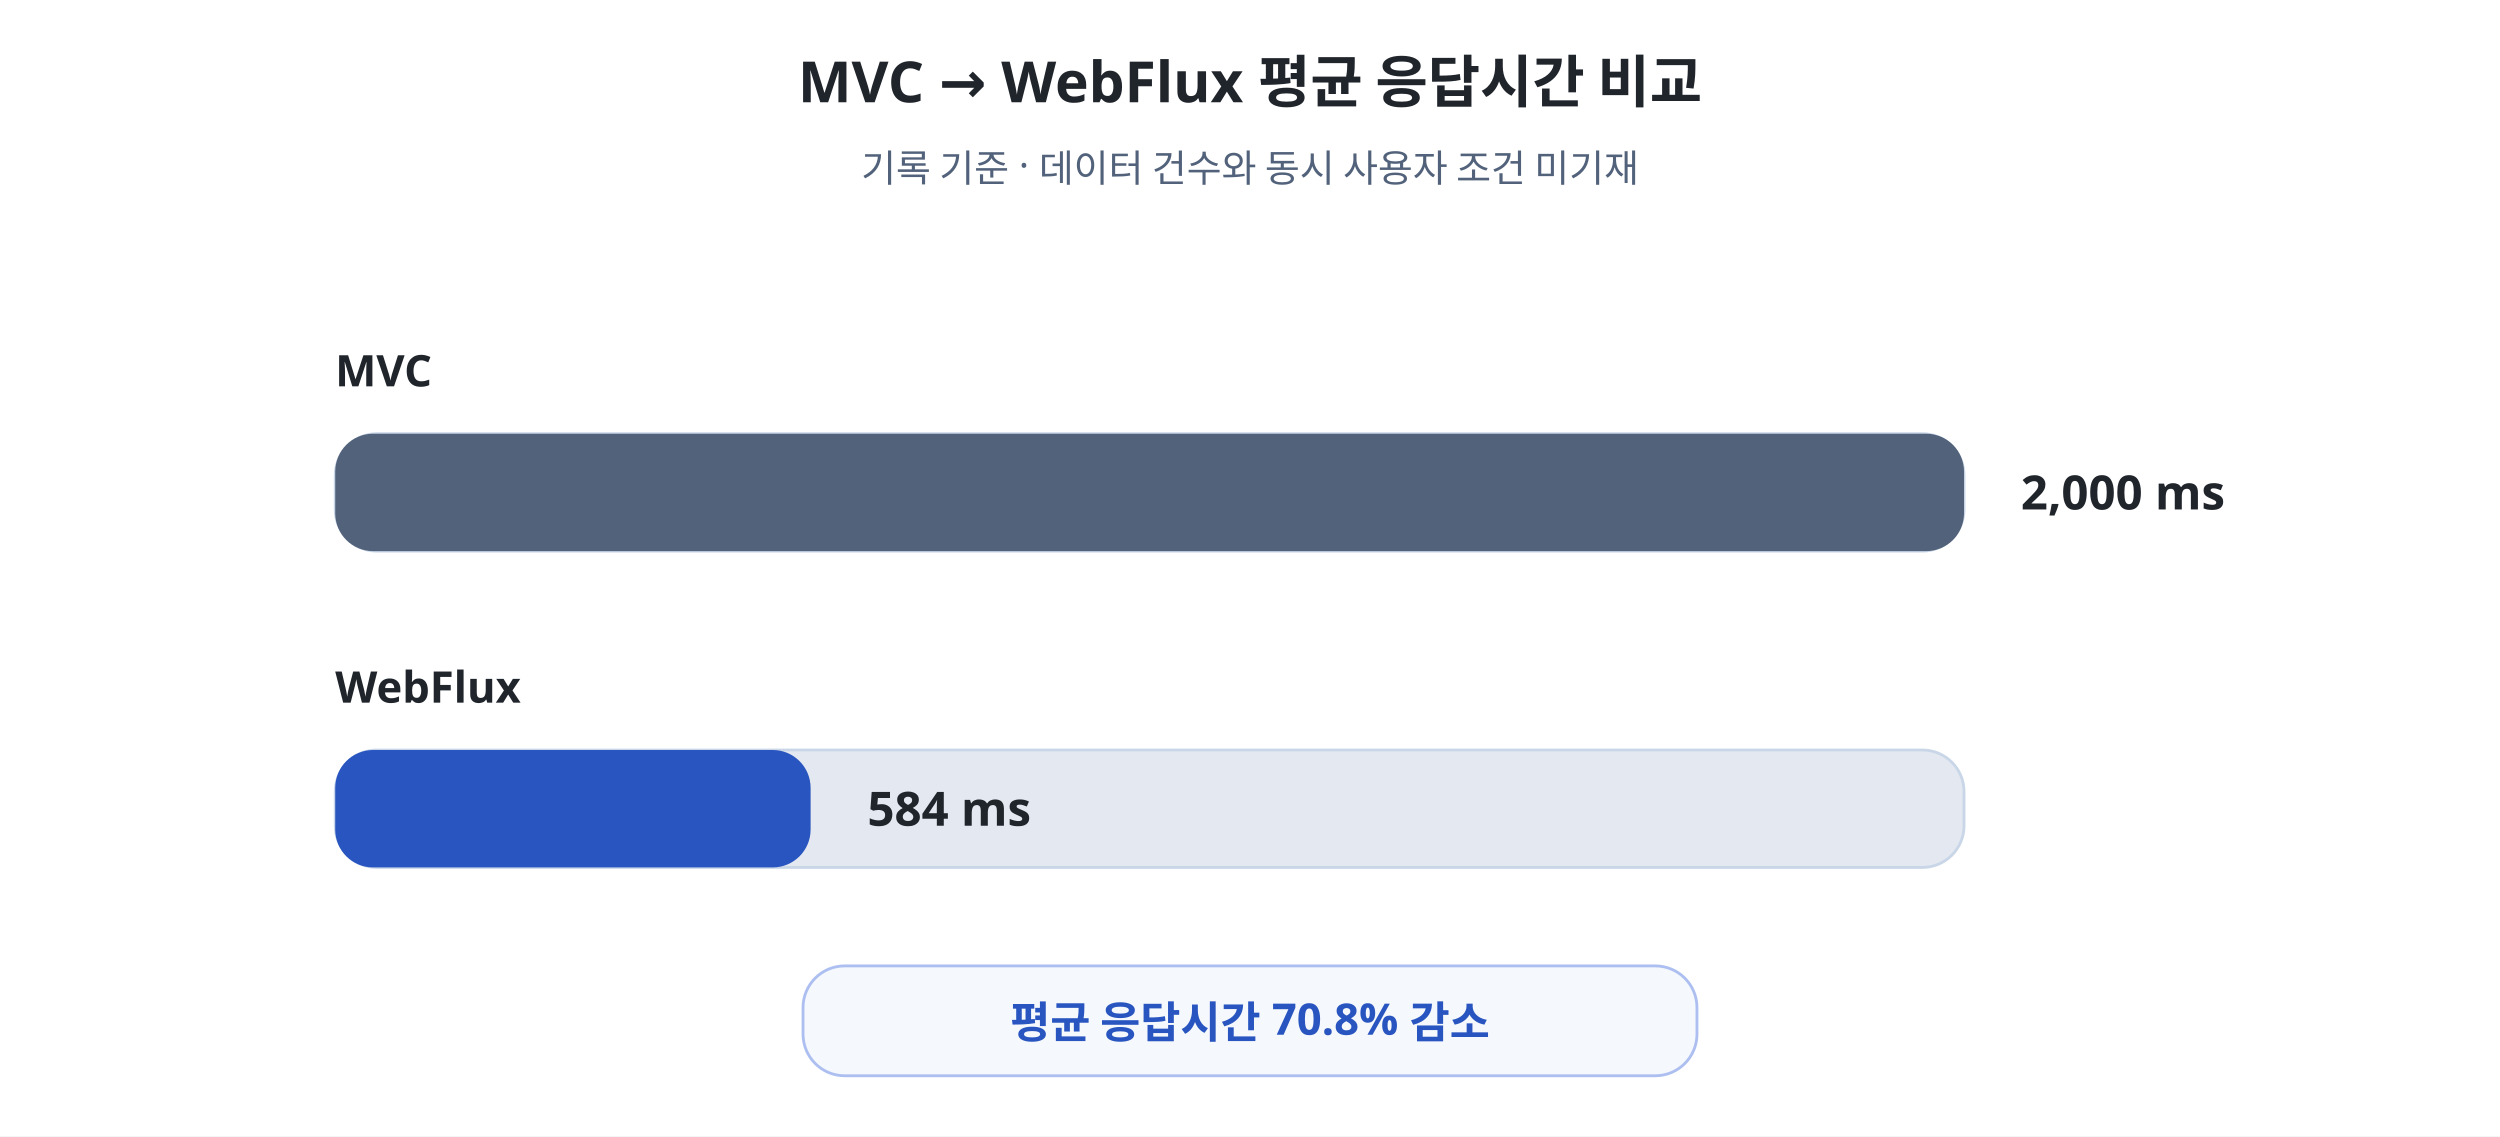
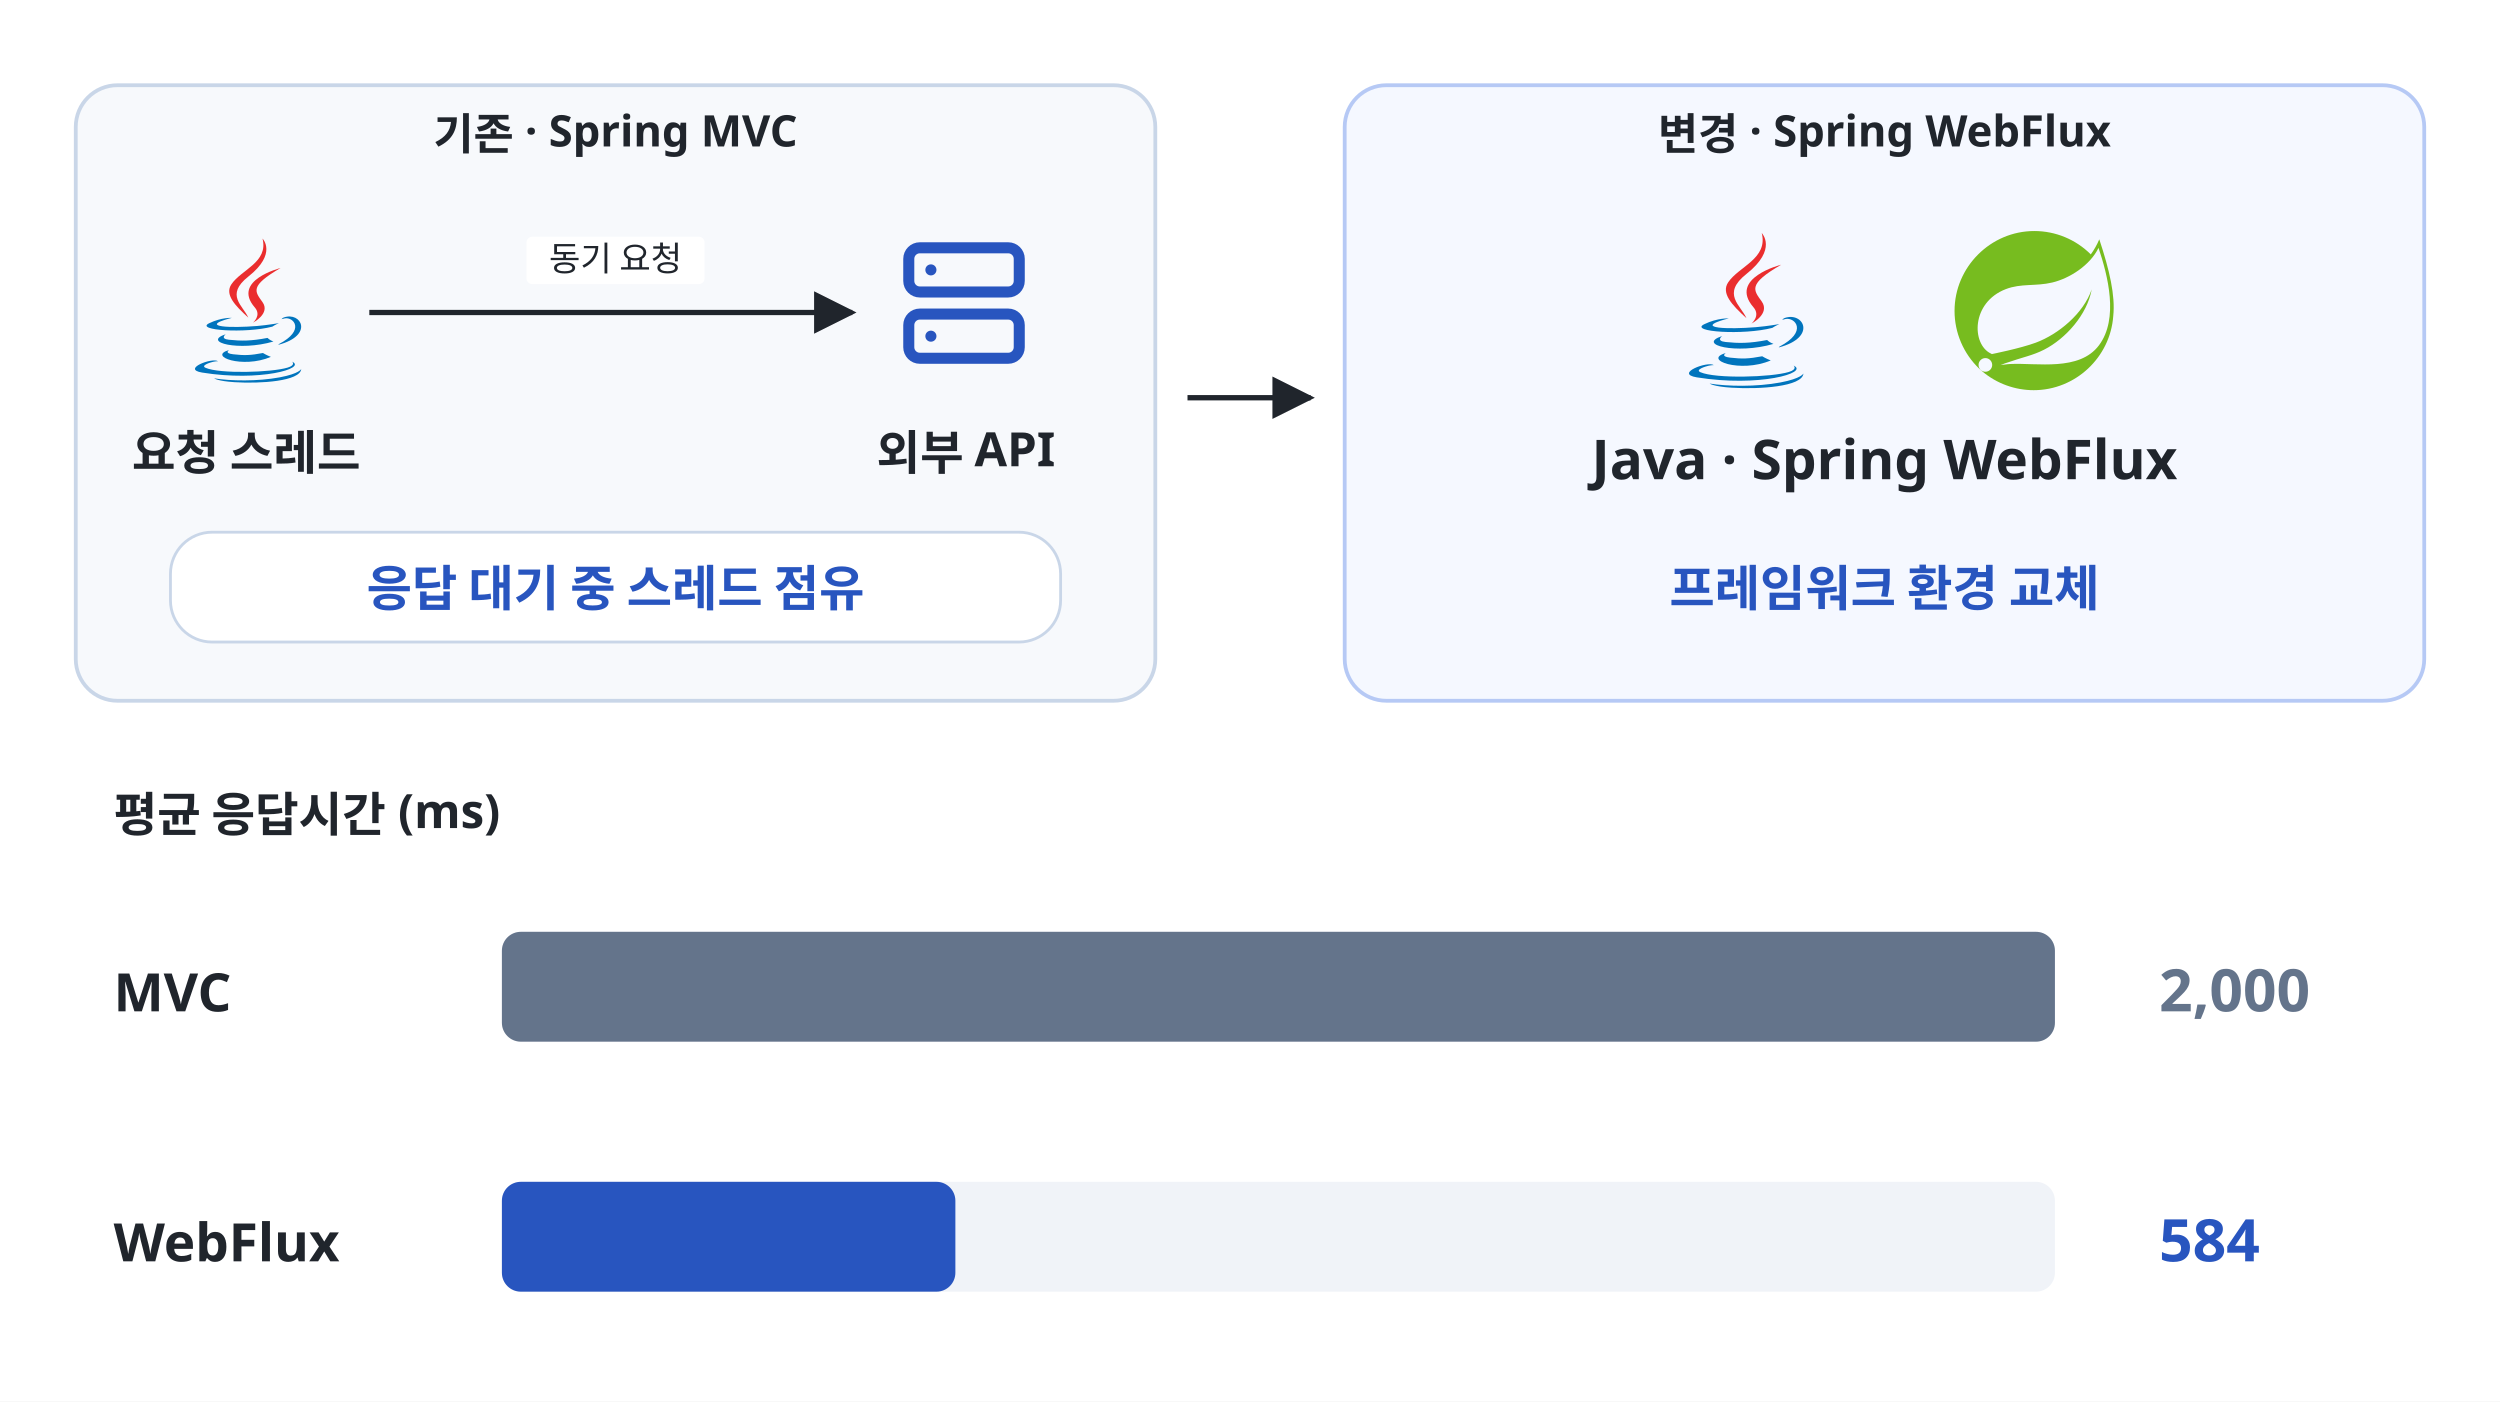
- <svg xmlns="http://www.w3.org/2000/svg" width="1320" height="600" viewBox="0 0 1320 600" role="img" aria-labelledby="title desc">
+ <svg xmlns="http://www.w3.org/2000/svg" width="1320" height="740" viewBox="0 0 1320 740" role="img" aria-labelledby="title desc">
  <defs>
    <marker id="arrow" viewBox="0 0 10 10" refX="9" refY="5" markerWidth="8" markerHeight="8" orient="auto-start-reverse">
      <path d="M 0 0 L 10 5 L 0 10 Z" fill="#20252c" />
    </marker>
    <marker id="arrow-start" viewBox="0 0 10 10" refX="1" refY="5" markerWidth="8" markerHeight="8" orient="auto">
      <path d="M 10 0 L 0 5 L 10 10 Z" fill="#20252c" />
    </marker>
+     <symbol id="icon-java" viewBox="0 0 128 128">
+       <g>
+         <path fill="#0074BD" d="M47.617 98.12s-4.767 2.774 3.397 3.71c9.892 1.13 14.947.968 25.845-1.092 0 0 2.871 1.795 6.873 3.351-24.439 10.47-55.308-.607-36.115-5.969zm-2.988-13.665s-5.348 3.959 2.823 4.805c10.567 1.091 18.91 1.18 33.354-1.6 0 0 1.993 2.025 5.132 3.131-29.542 8.64-62.446.68-41.309-6.336z" />
+         <path fill="#EA2D2E" d="M69.802 61.271c6.025 6.935-1.58 13.17-1.58 13.17s15.289-7.891 8.269-17.777c-6.559-9.215-11.587-13.792 15.635-29.58 0 .001-42.731 10.67-22.324 34.187z" />
+         <path fill="#0074BD" d="M102.123 108.229s3.529 2.91-3.888 5.159c-14.102 4.272-58.706 5.56-71.094.171-4.451-1.938 3.899-4.625 6.526-5.192 2.739-.593 4.303-.485 4.303-.485-4.953-3.487-32.013 6.85-13.743 9.815 49.821 8.076 90.817-3.637 77.896-9.468zM49.912 70.294s-22.686 5.389-8.033 7.348c6.188.828 18.518.638 30.011-.326 9.39-.789 18.813-2.474 18.813-2.474s-3.308 1.419-5.704 3.053c-23.042 6.061-67.544 3.238-54.731-2.958 10.832-5.239 19.644-4.643 19.644-4.643zm40.697 22.747c23.421-12.167 12.591-23.86 5.032-22.285-1.848.385-2.677.72-2.677.72s.688-1.079 2-1.543c14.953-5.255 26.451 15.503-4.823 23.725 0-.002.359-.327.468-.617z" />
+         <path fill="#EA2D2E" d="M76.491 1.587S89.459 14.563 64.188 34.51c-20.266 16.006-4.621 25.13-.007 35.559-11.831-10.673-20.509-20.07-14.688-28.815C58.041 28.42 81.722 22.195 76.491 1.587z" />
+         <path fill="#0074BD" d="M52.214 126.021c22.476 1.437 57-.8 57.817-11.436 0 0-1.571 4.032-18.577 7.231-19.186 3.612-42.854 3.191-56.887.874 0 .001 2.875 2.381 17.647 3.331z" />
+       </g>
+     </symbol>
+     <symbol id="icon-server" viewBox="0 0 24 24">
+       <g fill="none" stroke="currentColor" stroke-width="2" stroke-linecap="round" stroke-linejoin="round">
+         <rect width="20" height="8" x="2" y="2" rx="2" ry="2" />
+         <rect width="20" height="8" x="2" y="14" rx="2" ry="2" />
+         <line x1="6" x2="6.01" y1="6" y2="6" />
+         <line x1="6" x2="6.01" y1="18" y2="18" />
+       </g>
+     </symbol>
+     <symbol id="icon-spring" viewBox="0 0 128 128">
+       <g>
+         <path d="M116.452 6.643a59.104 59.104 0 01-6.837 12.136A64.249 64.249 0 0064.205-.026C28.984-.026 0 28.982 0 64.242a64.316 64.316 0 0019.945 46.562l2.368 2.1a64.22 64.22 0 0041.358 15.122c33.487 0 61.637-26.24 64.021-59.683 1.751-16.371-3.051-37.077-11.24-61.7zM29.067 111.17a5.5 5.5 0 01-4.269 2.034c-3.018 0-5.487-2.484-5.487-5.502 0-3.017 2.485-5.501 5.487-5.501 1.25 0 2.485.433 3.452 1.234 2.351 1.9 2.718 5.384.817 7.735zm87.119-19.238c-15.843 21.122-49.68 14.003-71.376 15.02 0 0-3.852.234-7.721.867 0 0 1.45-.617 3.335-1.334 15.226-5.301 22.43-6.335 31.685-11.086 17.427-8.869 34.654-28.274 38.24-48.463-6.637 19.422-26.75 36.11-45.077 42.895-12.557 4.635-35.238 9.136-35.238 9.136l-.917-.484c-15.442-7.518-15.91-40.977 12.157-51.78 12.291-4.735 24.048-2.134 37.323-5.302 14.175-3.367 30.568-14.004 37.238-27.874 7.471 22.19 16.46 56.932.35 78.405z" fill="#77bc1f" />
+       </g>
+     </symbol>
  </defs>
-   <rect width="1320" height="600" fill="#fff" />
+   <rect width="1320" height="740" fill="#fff" />
  <g font-family="Segoe UI, Apple SD Gothic Neo, Malgun Gothic, sans-serif">
-     <text x="660" y="54" text-anchor="middle" font-size="30" font-weight="700" fill="#20252c">MVC → WebFlux 평균 응답시간 비교</text>
-     <text x="660" y="96" text-anchor="middle" font-size="20" font-weight="400" fill="#52627b">기록 기준 · 데이터 건수와 동시 사용자 조건 미기재</text>
-     <text x="177" y="204" text-anchor="start" font-size="23" font-weight="700" fill="#20252c">MVC</text>
-     <rect x="177" y="229" width="860" height="62" rx="22" fill="#e4e9f1" stroke="#c9d6e8" stroke-width="1.5" />
-     <rect x="177" y="229" width="860" height="62" rx="20" fill="#52627b" />
-     <text x="1067" y="269" text-anchor="start" font-size="25" font-weight="700" fill="#20252c">2,000 ms</text>
-     <text x="177" y="371" text-anchor="start" font-size="23" font-weight="700" fill="#20252c">WebFlux</text>
-     <rect x="177" y="396" width="860" height="62" rx="22" fill="#e4e9f1" stroke="#c9d6e8" stroke-width="1.5" />
-     <rect x="177" y="396" width="251" height="62" rx="20" fill="#2855bf" />
-     <text x="458" y="436" text-anchor="start" font-size="25" font-weight="700" fill="#20252c">584 ms</text>
-     <rect x="424" y="510" width="472" height="58" rx="22" fill="#f5f8fd" stroke="#acbff0" stroke-width="1.5" />
-     <text x="660" y="548" text-anchor="middle" font-size="23" font-weight="700" fill="#2855bf">평균 응답시간 70.8% 감소</text>
+     <rect x="40" y="45" width="570" height="325" rx="22" fill="#f7f9fc" stroke="#c9d6e8" stroke-width="2" />
+     <text x="325.0" y="79" text-anchor="middle" font-size="23" font-weight="700" fill="#20252c">기존 · Spring MVC</text>
+     <use href="#icon-java" x="92" y="125" width="78" height="78" color="#20252c" />
+     <use href="#icon-server" x="474" y="125" width="70" height="70" color="#2855bf" />
+     <text x="130" y="248" text-anchor="middle" font-size="25" font-weight="700" fill="#20252c">요청 스레드</text>
+     <text x="510" y="248" text-anchor="middle" font-size="25" font-weight="700" fill="#20252c">외부 API</text>
+     <path d="M 195 165 L 450 165" fill="none" stroke="#20252c" stroke-width="2.8" stroke-linejoin="round" marker-end="url(#arrow)" />
+     <rect x="278.0" y="125" width="94" height="25" rx="3" fill="#fff" />
+     <text x="325" y="143" text-anchor="middle" font-size="18" font-weight="400" fill="#20252c">동기 요청</text>
+     <rect x="90" y="281" width="470" height="58" rx="22" fill="#fff" stroke="#c9d6e8" stroke-width="1.5" />
+     <text x="325" y="320" text-anchor="middle" font-size="26" font-weight="700" fill="#2855bf">응답 대기 중 스레드 점유</text>
+     <path d="M 627 210 L 692 210" fill="none" stroke="#20252c" stroke-width="2.8" stroke-linejoin="round" marker-end="url(#arrow)" />
+     <rect x="710" y="45" width="570" height="325" rx="22" fill="#f5f8ff" stroke="#b6c9f5" stroke-width="2" />
+     <text x="995.0" y="79" text-anchor="middle" font-size="23" font-weight="700" fill="#20252c">변경 · Spring WebFlux</text>
+     <use href="#icon-java" x="880" y="122" width="84" height="84" color="#20252c" />
+     <use href="#icon-spring" x="1032" y="122" width="84" height="84" color="#20252c" />
+     <text x="995" y="253" text-anchor="middle" font-size="29" font-weight="700" fill="#20252c">Java · Spring WebFlux</text>
+     <text x="995" y="320" text-anchor="middle" font-size="26" font-weight="700" fill="#2855bf">프레임워크 환경 교체</text>
+     <text x="60" y="439" text-anchor="start" font-size="25" font-weight="700" fill="#20252c">평균 응답시간 (ms)</text>
+     <text x="60" y="534" text-anchor="start" font-size="28" font-weight="700" fill="#20252c">MVC</text>
+     <rect x="265" y="492" width="820" height="58" rx="10" fill="#f0f3f8" />
+     <rect x="265" y="492" width="820.0" height="58" rx="10" fill="#64748b" />
+     <text x="1140" y="534" text-anchor="start" font-size="31" font-weight="700" fill="#64748b">2,000</text>
+     <text x="60" y="666" text-anchor="start" font-size="28" font-weight="700" fill="#20252c">WebFlux</text>
+     <rect x="265" y="624" width="820" height="58" rx="10" fill="#f0f3f8" />
+     <rect x="265" y="624" width="239.44" height="58" rx="10" fill="#2855bf" />
+     <text x="1140" y="666" text-anchor="start" font-size="31" font-weight="700" fill="#2855bf">584</text>
  </g>
</svg>
